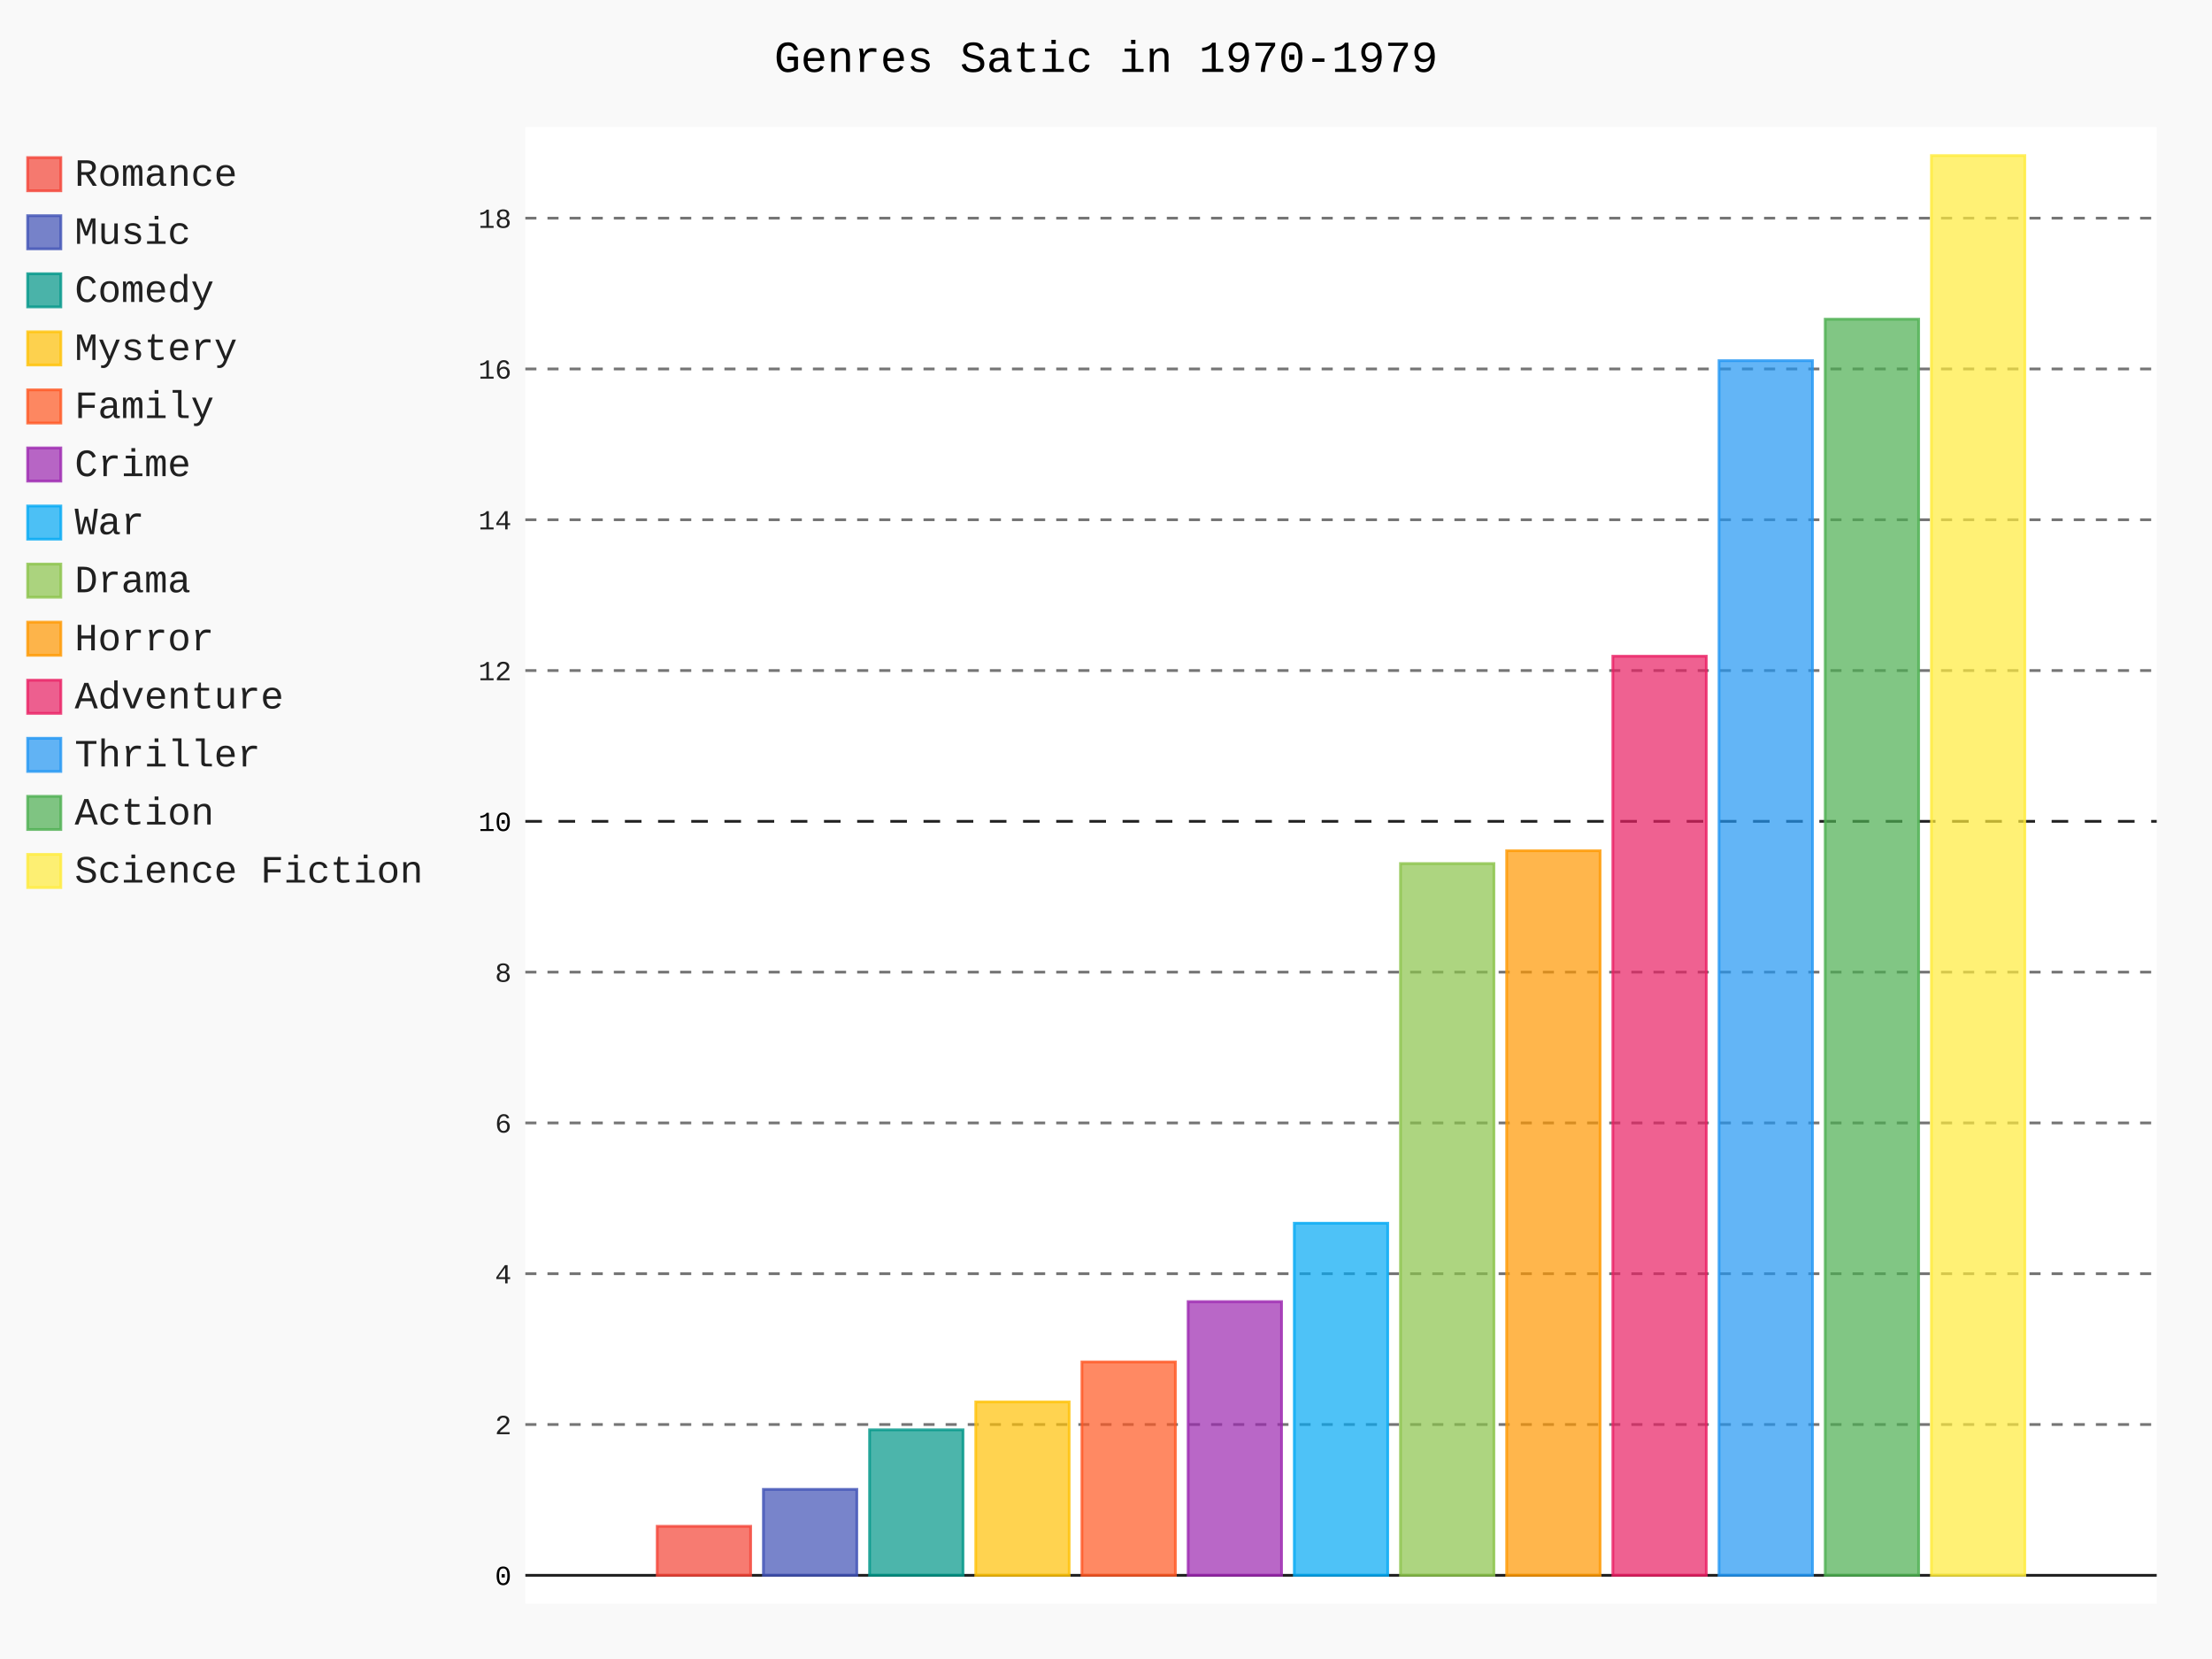
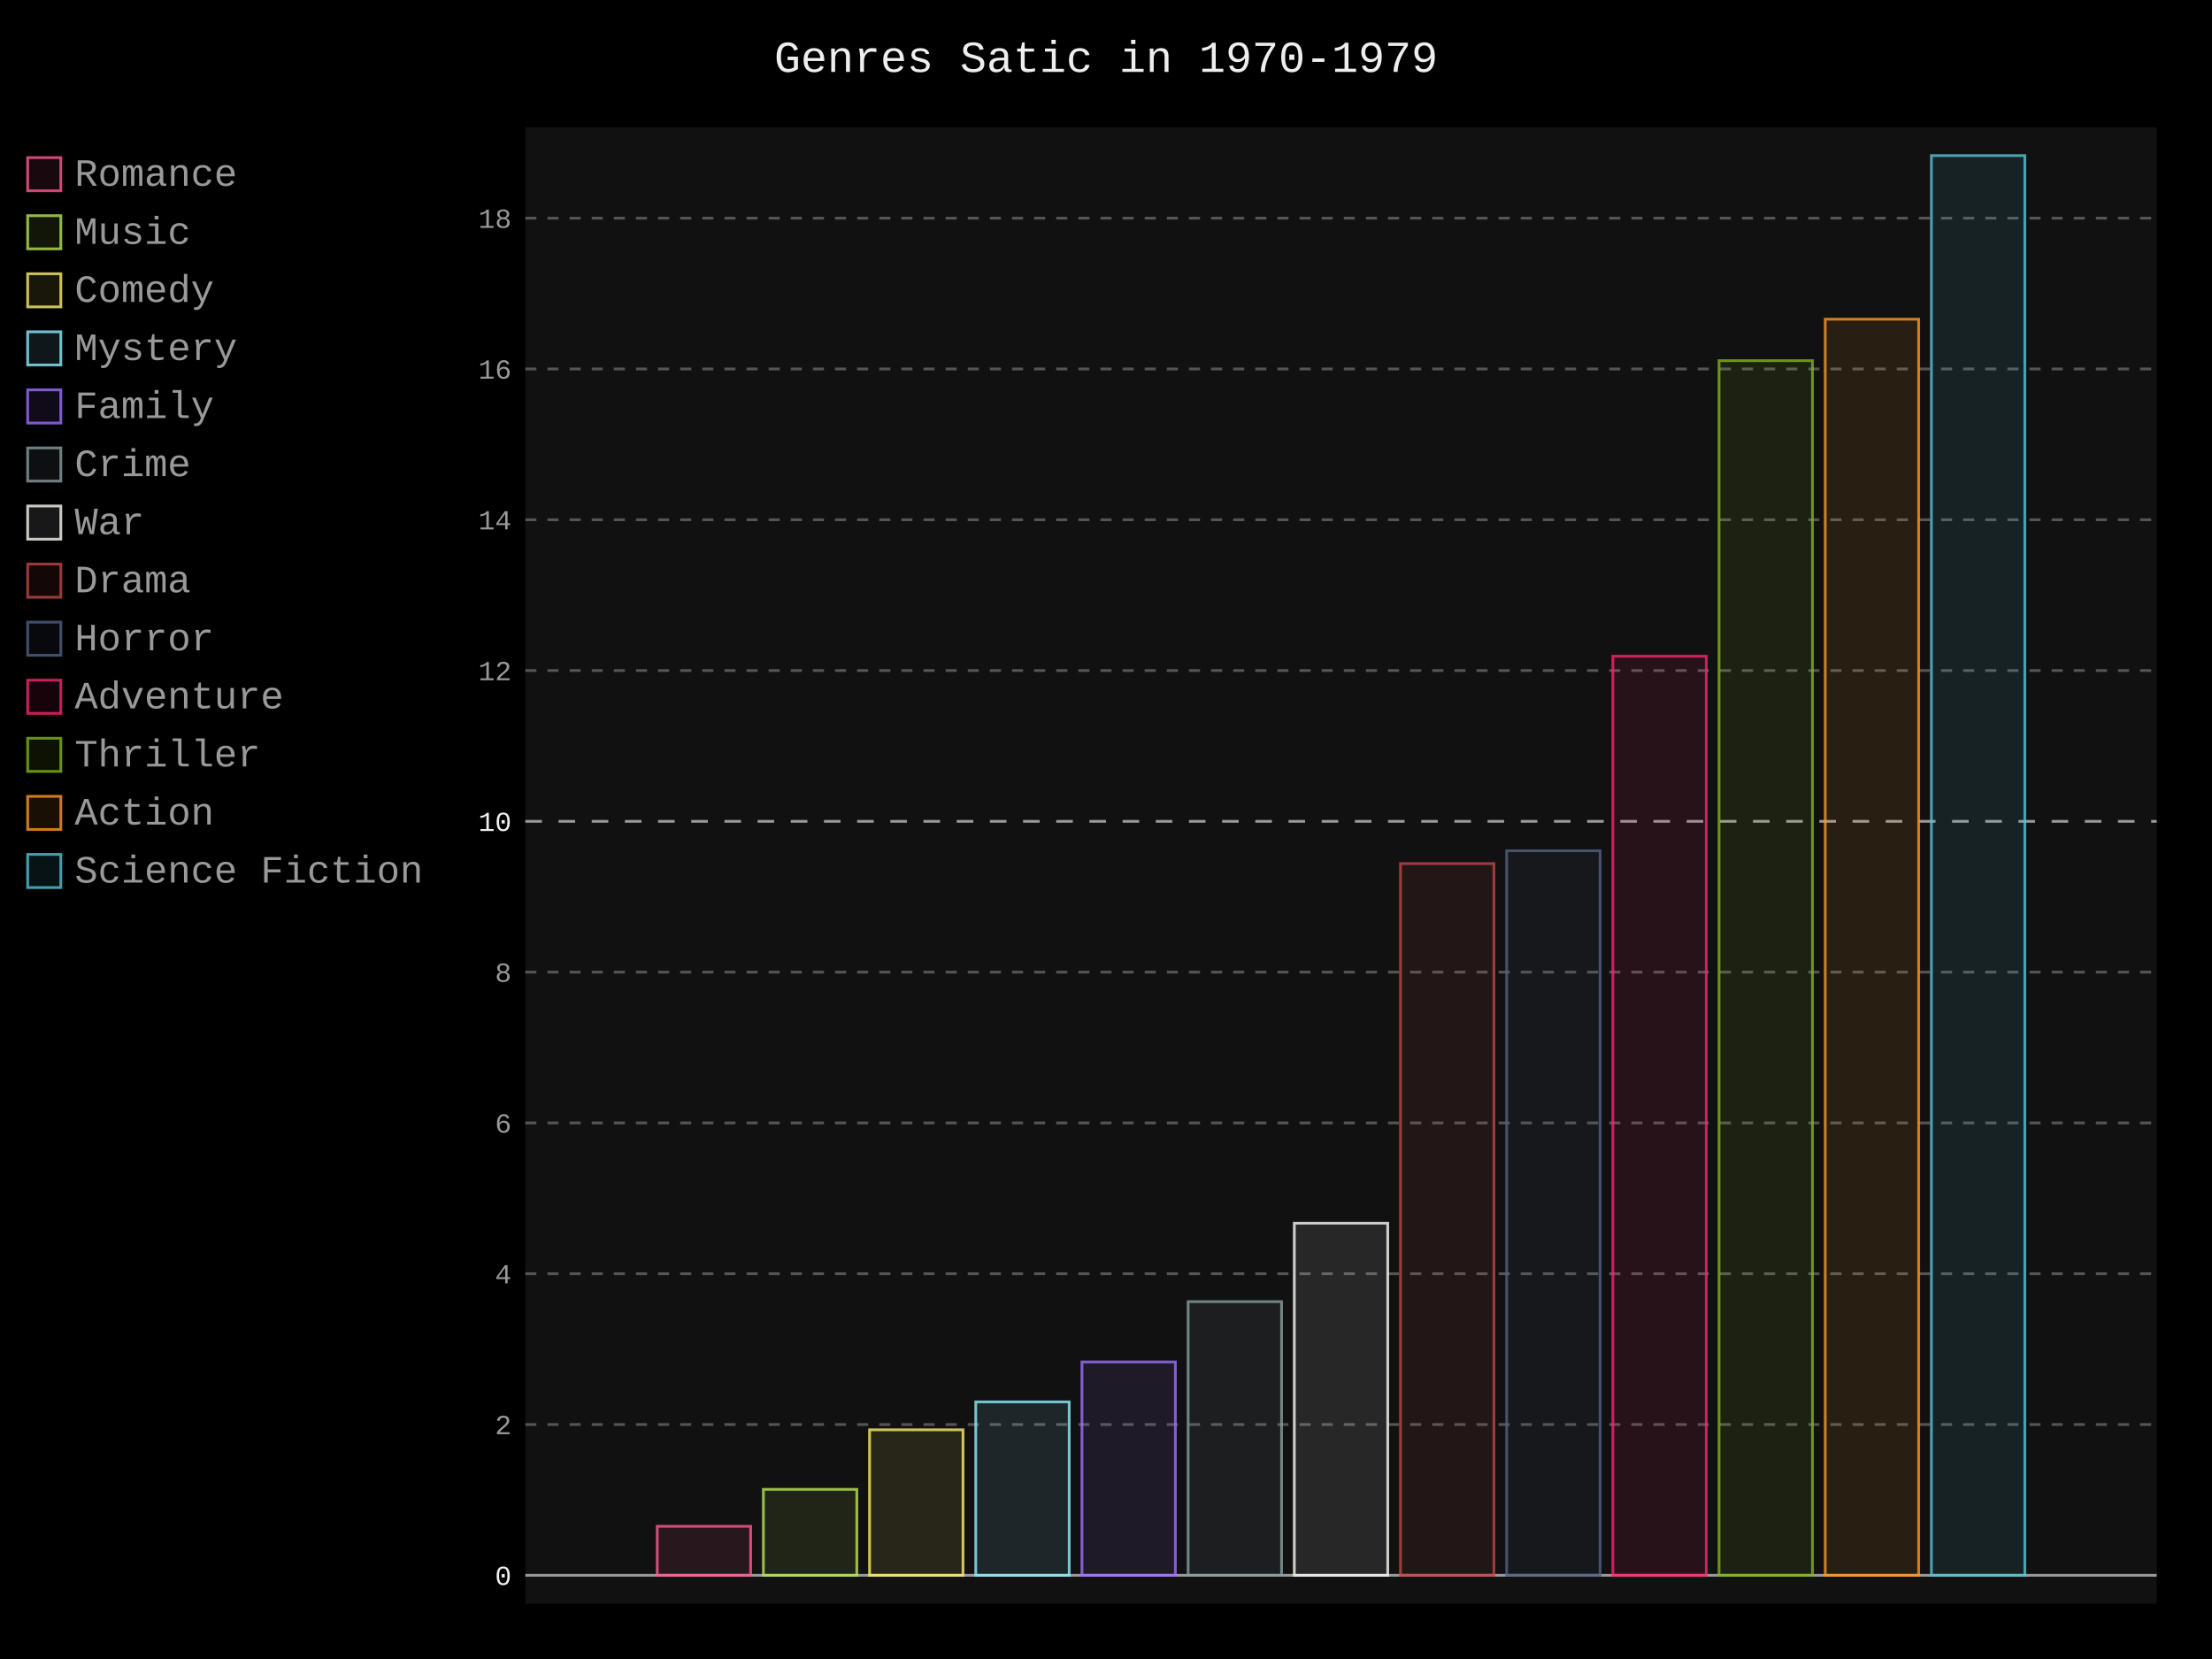
- <svg xmlns="http://www.w3.org/2000/svg" class="pygal-chart" id="chart-ab28b02b-cae5-4dbb-90d5-7d18bdb6a89e" viewBox="0 0 800 600">
+ <svg xmlns="http://www.w3.org/2000/svg" class="pygal-chart" id="chart-a2d0f474-069b-496f-a516-1828d5f1f3b5" viewBox="0 0 800 600">
  <defs>
-     <style type="text/css">#chart-ab28b02b-cae5-4dbb-90d5-7d18bdb6a89e{-webkit-user-select:none;-webkit-font-smoothing:antialiased;font-family:Consolas,"Liberation Mono",Menlo,Courier,monospace}#chart-ab28b02b-cae5-4dbb-90d5-7d18bdb6a89e .title{font-family:Consolas,"Liberation Mono",Menlo,Courier,monospace;font-size:16px}#chart-ab28b02b-cae5-4dbb-90d5-7d18bdb6a89e .legends .legend text{font-family:Consolas,"Liberation Mono",Menlo,Courier,monospace;font-size:14px}#chart-ab28b02b-cae5-4dbb-90d5-7d18bdb6a89e .axis text{font-family:Consolas,"Liberation Mono",Menlo,Courier,monospace;font-size:10px}#chart-ab28b02b-cae5-4dbb-90d5-7d18bdb6a89e .axis text.major{font-family:Consolas,"Liberation Mono",Menlo,Courier,monospace;font-size:10px}#chart-ab28b02b-cae5-4dbb-90d5-7d18bdb6a89e .text-overlay text.value{font-family:Consolas,"Liberation Mono",Menlo,Courier,monospace;font-size:16px}#chart-ab28b02b-cae5-4dbb-90d5-7d18bdb6a89e .text-overlay text.label{font-family:Consolas,"Liberation Mono",Menlo,Courier,monospace;font-size:10px}#chart-ab28b02b-cae5-4dbb-90d5-7d18bdb6a89e .tooltip{font-family:Consolas,"Liberation Mono",Menlo,Courier,monospace;font-size:14px}#chart-ab28b02b-cae5-4dbb-90d5-7d18bdb6a89e text.no_data{font-family:Consolas,"Liberation Mono",Menlo,Courier,monospace;font-size:64px}
- #chart-ab28b02b-cae5-4dbb-90d5-7d18bdb6a89e{background-color:rgba(249,249,249,1)}#chart-ab28b02b-cae5-4dbb-90d5-7d18bdb6a89e path,#chart-ab28b02b-cae5-4dbb-90d5-7d18bdb6a89e line,#chart-ab28b02b-cae5-4dbb-90d5-7d18bdb6a89e rect,#chart-ab28b02b-cae5-4dbb-90d5-7d18bdb6a89e circle{-webkit-transition:150ms;-moz-transition:150ms;transition:150ms}#chart-ab28b02b-cae5-4dbb-90d5-7d18bdb6a89e .graph &gt; .background{fill:rgba(249,249,249,1)}#chart-ab28b02b-cae5-4dbb-90d5-7d18bdb6a89e .plot &gt; .background{fill:rgba(255,255,255,1)}#chart-ab28b02b-cae5-4dbb-90d5-7d18bdb6a89e .graph{fill:rgba(0,0,0,.87)}#chart-ab28b02b-cae5-4dbb-90d5-7d18bdb6a89e text.no_data{fill:rgba(0,0,0,1)}#chart-ab28b02b-cae5-4dbb-90d5-7d18bdb6a89e .title{fill:rgba(0,0,0,1)}#chart-ab28b02b-cae5-4dbb-90d5-7d18bdb6a89e .legends .legend text{fill:rgba(0,0,0,.87)}#chart-ab28b02b-cae5-4dbb-90d5-7d18bdb6a89e .legends .legend:hover text{fill:rgba(0,0,0,1)}#chart-ab28b02b-cae5-4dbb-90d5-7d18bdb6a89e .axis .line{stroke:rgba(0,0,0,1)}#chart-ab28b02b-cae5-4dbb-90d5-7d18bdb6a89e .axis .guide.line{stroke:rgba(0,0,0,.54)}#chart-ab28b02b-cae5-4dbb-90d5-7d18bdb6a89e .axis .major.line{stroke:rgba(0,0,0,.87)}#chart-ab28b02b-cae5-4dbb-90d5-7d18bdb6a89e .axis text.major{fill:rgba(0,0,0,1)}#chart-ab28b02b-cae5-4dbb-90d5-7d18bdb6a89e .axis.y .guides:hover .guide.line,#chart-ab28b02b-cae5-4dbb-90d5-7d18bdb6a89e .line-graph .axis.x .guides:hover .guide.line,#chart-ab28b02b-cae5-4dbb-90d5-7d18bdb6a89e .stackedline-graph .axis.x .guides:hover .guide.line,#chart-ab28b02b-cae5-4dbb-90d5-7d18bdb6a89e .xy-graph .axis.x .guides:hover .guide.line{stroke:rgba(0,0,0,1)}#chart-ab28b02b-cae5-4dbb-90d5-7d18bdb6a89e .axis .guides:hover text{fill:rgba(0,0,0,1)}#chart-ab28b02b-cae5-4dbb-90d5-7d18bdb6a89e .reactive{fill-opacity:.7;stroke-opacity:.8}#chart-ab28b02b-cae5-4dbb-90d5-7d18bdb6a89e .ci{stroke:rgba(0,0,0,.87)}#chart-ab28b02b-cae5-4dbb-90d5-7d18bdb6a89e .reactive.active,#chart-ab28b02b-cae5-4dbb-90d5-7d18bdb6a89e .active .reactive{fill-opacity:.8;stroke-opacity:.9;stroke-width:4}#chart-ab28b02b-cae5-4dbb-90d5-7d18bdb6a89e .ci .reactive.active{stroke-width:1.5}#chart-ab28b02b-cae5-4dbb-90d5-7d18bdb6a89e .series text{fill:rgba(0,0,0,1)}#chart-ab28b02b-cae5-4dbb-90d5-7d18bdb6a89e .tooltip rect{fill:rgba(255,255,255,1);stroke:rgba(0,0,0,1);-webkit-transition:opacity 150ms;-moz-transition:opacity 150ms;transition:opacity 150ms}#chart-ab28b02b-cae5-4dbb-90d5-7d18bdb6a89e .tooltip .label{fill:rgba(0,0,0,.87)}#chart-ab28b02b-cae5-4dbb-90d5-7d18bdb6a89e .tooltip .label{fill:rgba(0,0,0,.87)}#chart-ab28b02b-cae5-4dbb-90d5-7d18bdb6a89e .tooltip .legend{font-size:.8em;fill:rgba(0,0,0,.54)}#chart-ab28b02b-cae5-4dbb-90d5-7d18bdb6a89e .tooltip .x_label{font-size:.6em;fill:rgba(0,0,0,1)}#chart-ab28b02b-cae5-4dbb-90d5-7d18bdb6a89e .tooltip .xlink{font-size:.5em;text-decoration:underline}#chart-ab28b02b-cae5-4dbb-90d5-7d18bdb6a89e .tooltip .value{font-size:1.5em}#chart-ab28b02b-cae5-4dbb-90d5-7d18bdb6a89e .bound{font-size:.5em}#chart-ab28b02b-cae5-4dbb-90d5-7d18bdb6a89e .max-value{font-size:.75em;fill:rgba(0,0,0,.54)}#chart-ab28b02b-cae5-4dbb-90d5-7d18bdb6a89e .map-element{fill:rgba(255,255,255,1);stroke:rgba(0,0,0,.54) !important}#chart-ab28b02b-cae5-4dbb-90d5-7d18bdb6a89e .map-element .reactive{fill-opacity:inherit;stroke-opacity:inherit}#chart-ab28b02b-cae5-4dbb-90d5-7d18bdb6a89e .color-0,#chart-ab28b02b-cae5-4dbb-90d5-7d18bdb6a89e .color-0 a:visited{stroke:#F44336;fill:#F44336}#chart-ab28b02b-cae5-4dbb-90d5-7d18bdb6a89e .color-1,#chart-ab28b02b-cae5-4dbb-90d5-7d18bdb6a89e .color-1 a:visited{stroke:#3F51B5;fill:#3F51B5}#chart-ab28b02b-cae5-4dbb-90d5-7d18bdb6a89e .color-2,#chart-ab28b02b-cae5-4dbb-90d5-7d18bdb6a89e .color-2 a:visited{stroke:#009688;fill:#009688}#chart-ab28b02b-cae5-4dbb-90d5-7d18bdb6a89e .color-3,#chart-ab28b02b-cae5-4dbb-90d5-7d18bdb6a89e .color-3 a:visited{stroke:#FFC107;fill:#FFC107}#chart-ab28b02b-cae5-4dbb-90d5-7d18bdb6a89e .color-4,#chart-ab28b02b-cae5-4dbb-90d5-7d18bdb6a89e .color-4 a:visited{stroke:#FF5722;fill:#FF5722}#chart-ab28b02b-cae5-4dbb-90d5-7d18bdb6a89e .color-5,#chart-ab28b02b-cae5-4dbb-90d5-7d18bdb6a89e .color-5 a:visited{stroke:#9C27B0;fill:#9C27B0}#chart-ab28b02b-cae5-4dbb-90d5-7d18bdb6a89e .color-6,#chart-ab28b02b-cae5-4dbb-90d5-7d18bdb6a89e .color-6 a:visited{stroke:#03A9F4;fill:#03A9F4}#chart-ab28b02b-cae5-4dbb-90d5-7d18bdb6a89e .color-7,#chart-ab28b02b-cae5-4dbb-90d5-7d18bdb6a89e .color-7 a:visited{stroke:#8BC34A;fill:#8BC34A}#chart-ab28b02b-cae5-4dbb-90d5-7d18bdb6a89e .color-8,#chart-ab28b02b-cae5-4dbb-90d5-7d18bdb6a89e .color-8 a:visited{stroke:#FF9800;fill:#FF9800}#chart-ab28b02b-cae5-4dbb-90d5-7d18bdb6a89e .color-9,#chart-ab28b02b-cae5-4dbb-90d5-7d18bdb6a89e .color-9 a:visited{stroke:#E91E63;fill:#E91E63}#chart-ab28b02b-cae5-4dbb-90d5-7d18bdb6a89e .color-10,#chart-ab28b02b-cae5-4dbb-90d5-7d18bdb6a89e .color-10 a:visited{stroke:#2196F3;fill:#2196F3}#chart-ab28b02b-cae5-4dbb-90d5-7d18bdb6a89e .color-11,#chart-ab28b02b-cae5-4dbb-90d5-7d18bdb6a89e .color-11 a:visited{stroke:#4CAF50;fill:#4CAF50}#chart-ab28b02b-cae5-4dbb-90d5-7d18bdb6a89e .color-12,#chart-ab28b02b-cae5-4dbb-90d5-7d18bdb6a89e .color-12 a:visited{stroke:#FFEB3B;fill:#FFEB3B}#chart-ab28b02b-cae5-4dbb-90d5-7d18bdb6a89e .text-overlay .color-0 text{fill:black}#chart-ab28b02b-cae5-4dbb-90d5-7d18bdb6a89e .text-overlay .color-1 text{fill:black}#chart-ab28b02b-cae5-4dbb-90d5-7d18bdb6a89e .text-overlay .color-2 text{fill:black}#chart-ab28b02b-cae5-4dbb-90d5-7d18bdb6a89e .text-overlay .color-3 text{fill:black}#chart-ab28b02b-cae5-4dbb-90d5-7d18bdb6a89e .text-overlay .color-4 text{fill:black}#chart-ab28b02b-cae5-4dbb-90d5-7d18bdb6a89e .text-overlay .color-5 text{fill:black}#chart-ab28b02b-cae5-4dbb-90d5-7d18bdb6a89e .text-overlay .color-6 text{fill:black}#chart-ab28b02b-cae5-4dbb-90d5-7d18bdb6a89e .text-overlay .color-7 text{fill:black}#chart-ab28b02b-cae5-4dbb-90d5-7d18bdb6a89e .text-overlay .color-8 text{fill:black}#chart-ab28b02b-cae5-4dbb-90d5-7d18bdb6a89e .text-overlay .color-9 text{fill:black}#chart-ab28b02b-cae5-4dbb-90d5-7d18bdb6a89e .text-overlay .color-10 text{fill:black}#chart-ab28b02b-cae5-4dbb-90d5-7d18bdb6a89e .text-overlay .color-11 text{fill:black}#chart-ab28b02b-cae5-4dbb-90d5-7d18bdb6a89e .text-overlay .color-12 text{fill:black}
- #chart-ab28b02b-cae5-4dbb-90d5-7d18bdb6a89e text.no_data{text-anchor:middle}#chart-ab28b02b-cae5-4dbb-90d5-7d18bdb6a89e .guide.line{fill:none}#chart-ab28b02b-cae5-4dbb-90d5-7d18bdb6a89e .centered{text-anchor:middle}#chart-ab28b02b-cae5-4dbb-90d5-7d18bdb6a89e .title{text-anchor:middle}#chart-ab28b02b-cae5-4dbb-90d5-7d18bdb6a89e .legends .legend text{fill-opacity:1}#chart-ab28b02b-cae5-4dbb-90d5-7d18bdb6a89e .axis.x text{text-anchor:middle}#chart-ab28b02b-cae5-4dbb-90d5-7d18bdb6a89e .axis.x:not(.web) text[transform]{text-anchor:start}#chart-ab28b02b-cae5-4dbb-90d5-7d18bdb6a89e .axis.x:not(.web) text[transform].backwards{text-anchor:end}#chart-ab28b02b-cae5-4dbb-90d5-7d18bdb6a89e .axis.y text{text-anchor:end}#chart-ab28b02b-cae5-4dbb-90d5-7d18bdb6a89e .axis.y text[transform].backwards{text-anchor:start}#chart-ab28b02b-cae5-4dbb-90d5-7d18bdb6a89e .axis.y2 text{text-anchor:start}#chart-ab28b02b-cae5-4dbb-90d5-7d18bdb6a89e .axis.y2 text[transform].backwards{text-anchor:end}#chart-ab28b02b-cae5-4dbb-90d5-7d18bdb6a89e .axis .guide.line{stroke-dasharray:4,4}#chart-ab28b02b-cae5-4dbb-90d5-7d18bdb6a89e .axis .major.guide.line{stroke-dasharray:6,6}#chart-ab28b02b-cae5-4dbb-90d5-7d18bdb6a89e .horizontal .axis.y .guide.line,#chart-ab28b02b-cae5-4dbb-90d5-7d18bdb6a89e .horizontal .axis.y2 .guide.line,#chart-ab28b02b-cae5-4dbb-90d5-7d18bdb6a89e .vertical .axis.x .guide.line{opacity:0}#chart-ab28b02b-cae5-4dbb-90d5-7d18bdb6a89e .horizontal .axis.always_show .guide.line,#chart-ab28b02b-cae5-4dbb-90d5-7d18bdb6a89e .vertical .axis.always_show .guide.line{opacity:1 !important}#chart-ab28b02b-cae5-4dbb-90d5-7d18bdb6a89e .axis.y .guides:hover .guide.line,#chart-ab28b02b-cae5-4dbb-90d5-7d18bdb6a89e .axis.y2 .guides:hover .guide.line,#chart-ab28b02b-cae5-4dbb-90d5-7d18bdb6a89e .axis.x .guides:hover .guide.line{opacity:1}#chart-ab28b02b-cae5-4dbb-90d5-7d18bdb6a89e .axis .guides:hover text{opacity:1}#chart-ab28b02b-cae5-4dbb-90d5-7d18bdb6a89e .nofill{fill:none}#chart-ab28b02b-cae5-4dbb-90d5-7d18bdb6a89e .subtle-fill{fill-opacity:.2}#chart-ab28b02b-cae5-4dbb-90d5-7d18bdb6a89e .dot{stroke-width:1px;fill-opacity:1}#chart-ab28b02b-cae5-4dbb-90d5-7d18bdb6a89e .dot.active{stroke-width:5px}#chart-ab28b02b-cae5-4dbb-90d5-7d18bdb6a89e .dot.negative{fill:transparent}#chart-ab28b02b-cae5-4dbb-90d5-7d18bdb6a89e text,#chart-ab28b02b-cae5-4dbb-90d5-7d18bdb6a89e tspan{stroke:none !important}#chart-ab28b02b-cae5-4dbb-90d5-7d18bdb6a89e .series text.active{opacity:1}#chart-ab28b02b-cae5-4dbb-90d5-7d18bdb6a89e .tooltip rect{fill-opacity:.95;stroke-width:.5}#chart-ab28b02b-cae5-4dbb-90d5-7d18bdb6a89e .tooltip text{fill-opacity:1}#chart-ab28b02b-cae5-4dbb-90d5-7d18bdb6a89e .showable{visibility:hidden}#chart-ab28b02b-cae5-4dbb-90d5-7d18bdb6a89e .showable.shown{visibility:visible}#chart-ab28b02b-cae5-4dbb-90d5-7d18bdb6a89e .gauge-background{fill:rgba(229,229,229,1);stroke:none}#chart-ab28b02b-cae5-4dbb-90d5-7d18bdb6a89e .bg-lines{stroke:rgba(249,249,249,1);stroke-width:2px}</style>
+     <style type="text/css">#chart-a2d0f474-069b-496f-a516-1828d5f1f3b5{-webkit-user-select:none;-webkit-font-smoothing:antialiased;font-family:Consolas,"Liberation Mono",Menlo,Courier,monospace}#chart-a2d0f474-069b-496f-a516-1828d5f1f3b5 .title{font-family:Consolas,"Liberation Mono",Menlo,Courier,monospace;font-size:16px}#chart-a2d0f474-069b-496f-a516-1828d5f1f3b5 .legends .legend text{font-family:Consolas,"Liberation Mono",Menlo,Courier,monospace;font-size:14px}#chart-a2d0f474-069b-496f-a516-1828d5f1f3b5 .axis text{font-family:Consolas,"Liberation Mono",Menlo,Courier,monospace;font-size:10px}#chart-a2d0f474-069b-496f-a516-1828d5f1f3b5 .axis text.major{font-family:Consolas,"Liberation Mono",Menlo,Courier,monospace;font-size:10px}#chart-a2d0f474-069b-496f-a516-1828d5f1f3b5 .text-overlay text.value{font-family:Consolas,"Liberation Mono",Menlo,Courier,monospace;font-size:16px}#chart-a2d0f474-069b-496f-a516-1828d5f1f3b5 .text-overlay text.label{font-family:Consolas,"Liberation Mono",Menlo,Courier,monospace;font-size:10px}#chart-a2d0f474-069b-496f-a516-1828d5f1f3b5 .tooltip{font-family:Consolas,"Liberation Mono",Menlo,Courier,monospace;font-size:14px}#chart-a2d0f474-069b-496f-a516-1828d5f1f3b5 text.no_data{font-family:Consolas,"Liberation Mono",Menlo,Courier,monospace;font-size:64px}
+ #chart-a2d0f474-069b-496f-a516-1828d5f1f3b5{background-color:black}#chart-a2d0f474-069b-496f-a516-1828d5f1f3b5 path,#chart-a2d0f474-069b-496f-a516-1828d5f1f3b5 line,#chart-a2d0f474-069b-496f-a516-1828d5f1f3b5 rect,#chart-a2d0f474-069b-496f-a516-1828d5f1f3b5 circle{-webkit-transition:1s ease-out;-moz-transition:1s ease-out;transition:1s ease-out}#chart-a2d0f474-069b-496f-a516-1828d5f1f3b5 .graph &gt; .background{fill:black}#chart-a2d0f474-069b-496f-a516-1828d5f1f3b5 .plot &gt; .background{fill:#111}#chart-a2d0f474-069b-496f-a516-1828d5f1f3b5 .graph{fill:#999}#chart-a2d0f474-069b-496f-a516-1828d5f1f3b5 text.no_data{fill:#eee}#chart-a2d0f474-069b-496f-a516-1828d5f1f3b5 .title{fill:#eee}#chart-a2d0f474-069b-496f-a516-1828d5f1f3b5 .legends .legend text{fill:#999}#chart-a2d0f474-069b-496f-a516-1828d5f1f3b5 .legends .legend:hover text{fill:#eee}#chart-a2d0f474-069b-496f-a516-1828d5f1f3b5 .axis .line{stroke:#eee}#chart-a2d0f474-069b-496f-a516-1828d5f1f3b5 .axis .guide.line{stroke:#555}#chart-a2d0f474-069b-496f-a516-1828d5f1f3b5 .axis .major.line{stroke:#999}#chart-a2d0f474-069b-496f-a516-1828d5f1f3b5 .axis text.major{fill:#eee}#chart-a2d0f474-069b-496f-a516-1828d5f1f3b5 .axis.y .guides:hover .guide.line,#chart-a2d0f474-069b-496f-a516-1828d5f1f3b5 .line-graph .axis.x .guides:hover .guide.line,#chart-a2d0f474-069b-496f-a516-1828d5f1f3b5 .stackedline-graph .axis.x .guides:hover .guide.line,#chart-a2d0f474-069b-496f-a516-1828d5f1f3b5 .xy-graph .axis.x .guides:hover .guide.line{stroke:#eee}#chart-a2d0f474-069b-496f-a516-1828d5f1f3b5 .axis .guides:hover text{fill:#eee}#chart-a2d0f474-069b-496f-a516-1828d5f1f3b5 .reactive{fill-opacity:.1;stroke-opacity:.8}#chart-a2d0f474-069b-496f-a516-1828d5f1f3b5 .ci{stroke:#999}#chart-a2d0f474-069b-496f-a516-1828d5f1f3b5 .reactive.active,#chart-a2d0f474-069b-496f-a516-1828d5f1f3b5 .active .reactive{fill-opacity:.75;stroke-opacity:.9;stroke-width:4}#chart-a2d0f474-069b-496f-a516-1828d5f1f3b5 .ci .reactive.active{stroke-width:1.5}#chart-a2d0f474-069b-496f-a516-1828d5f1f3b5 .series text{fill:#eee}#chart-a2d0f474-069b-496f-a516-1828d5f1f3b5 .tooltip rect{fill:#111;stroke:#eee;-webkit-transition:opacity 1s ease-out;-moz-transition:opacity 1s ease-out;transition:opacity 1s ease-out}#chart-a2d0f474-069b-496f-a516-1828d5f1f3b5 .tooltip .label{fill:#999}#chart-a2d0f474-069b-496f-a516-1828d5f1f3b5 .tooltip .label{fill:#999}#chart-a2d0f474-069b-496f-a516-1828d5f1f3b5 .tooltip .legend{font-size:.8em;fill:#555}#chart-a2d0f474-069b-496f-a516-1828d5f1f3b5 .tooltip .x_label{font-size:.6em;fill:#eee}#chart-a2d0f474-069b-496f-a516-1828d5f1f3b5 .tooltip .xlink{font-size:.5em;text-decoration:underline}#chart-a2d0f474-069b-496f-a516-1828d5f1f3b5 .tooltip .value{font-size:1.5em}#chart-a2d0f474-069b-496f-a516-1828d5f1f3b5 .bound{font-size:.5em}#chart-a2d0f474-069b-496f-a516-1828d5f1f3b5 .max-value{font-size:.75em;fill:#555}#chart-a2d0f474-069b-496f-a516-1828d5f1f3b5 .map-element{fill:#111;stroke:#555 !important}#chart-a2d0f474-069b-496f-a516-1828d5f1f3b5 .map-element .reactive{fill-opacity:inherit;stroke-opacity:inherit}#chart-a2d0f474-069b-496f-a516-1828d5f1f3b5 .color-0,#chart-a2d0f474-069b-496f-a516-1828d5f1f3b5 .color-0 a:visited{stroke:#ff5995;fill:#ff5995}#chart-a2d0f474-069b-496f-a516-1828d5f1f3b5 .color-1,#chart-a2d0f474-069b-496f-a516-1828d5f1f3b5 .color-1 a:visited{stroke:#b6e354;fill:#b6e354}#chart-a2d0f474-069b-496f-a516-1828d5f1f3b5 .color-2,#chart-a2d0f474-069b-496f-a516-1828d5f1f3b5 .color-2 a:visited{stroke:#feed6c;fill:#feed6c}#chart-a2d0f474-069b-496f-a516-1828d5f1f3b5 .color-3,#chart-a2d0f474-069b-496f-a516-1828d5f1f3b5 .color-3 a:visited{stroke:#8cedff;fill:#8cedff}#chart-a2d0f474-069b-496f-a516-1828d5f1f3b5 .color-4,#chart-a2d0f474-069b-496f-a516-1828d5f1f3b5 .color-4 a:visited{stroke:#9e6ffe;fill:#9e6ffe}#chart-a2d0f474-069b-496f-a516-1828d5f1f3b5 .color-5,#chart-a2d0f474-069b-496f-a516-1828d5f1f3b5 .color-5 a:visited{stroke:#899ca1;fill:#899ca1}#chart-a2d0f474-069b-496f-a516-1828d5f1f3b5 .color-6,#chart-a2d0f474-069b-496f-a516-1828d5f1f3b5 .color-6 a:visited{stroke:#f8f8f2;fill:#f8f8f2}#chart-a2d0f474-069b-496f-a516-1828d5f1f3b5 .color-7,#chart-a2d0f474-069b-496f-a516-1828d5f1f3b5 .color-7 a:visited{stroke:#bf4646;fill:#bf4646}#chart-a2d0f474-069b-496f-a516-1828d5f1f3b5 .color-8,#chart-a2d0f474-069b-496f-a516-1828d5f1f3b5 .color-8 a:visited{stroke:#516083;fill:#516083}#chart-a2d0f474-069b-496f-a516-1828d5f1f3b5 .color-9,#chart-a2d0f474-069b-496f-a516-1828d5f1f3b5 .color-9 a:visited{stroke:#f92672;fill:#f92672}#chart-a2d0f474-069b-496f-a516-1828d5f1f3b5 .color-10,#chart-a2d0f474-069b-496f-a516-1828d5f1f3b5 .color-10 a:visited{stroke:#82b414;fill:#82b414}#chart-a2d0f474-069b-496f-a516-1828d5f1f3b5 .color-11,#chart-a2d0f474-069b-496f-a516-1828d5f1f3b5 .color-11 a:visited{stroke:#fd971f;fill:#fd971f}#chart-a2d0f474-069b-496f-a516-1828d5f1f3b5 .color-12,#chart-a2d0f474-069b-496f-a516-1828d5f1f3b5 .color-12 a:visited{stroke:#56c2d6;fill:#56c2d6}#chart-a2d0f474-069b-496f-a516-1828d5f1f3b5 .text-overlay .color-0 text{fill:black}#chart-a2d0f474-069b-496f-a516-1828d5f1f3b5 .text-overlay .color-1 text{fill:black}#chart-a2d0f474-069b-496f-a516-1828d5f1f3b5 .text-overlay .color-2 text{fill:black}#chart-a2d0f474-069b-496f-a516-1828d5f1f3b5 .text-overlay .color-3 text{fill:black}#chart-a2d0f474-069b-496f-a516-1828d5f1f3b5 .text-overlay .color-4 text{fill:black}#chart-a2d0f474-069b-496f-a516-1828d5f1f3b5 .text-overlay .color-5 text{fill:black}#chart-a2d0f474-069b-496f-a516-1828d5f1f3b5 .text-overlay .color-6 text{fill:black}#chart-a2d0f474-069b-496f-a516-1828d5f1f3b5 .text-overlay .color-7 text{fill:black}#chart-a2d0f474-069b-496f-a516-1828d5f1f3b5 .text-overlay .color-8 text{fill:black}#chart-a2d0f474-069b-496f-a516-1828d5f1f3b5 .text-overlay .color-9 text{fill:black}#chart-a2d0f474-069b-496f-a516-1828d5f1f3b5 .text-overlay .color-10 text{fill:black}#chart-a2d0f474-069b-496f-a516-1828d5f1f3b5 .text-overlay .color-11 text{fill:black}#chart-a2d0f474-069b-496f-a516-1828d5f1f3b5 .text-overlay .color-12 text{fill:black}
+ #chart-a2d0f474-069b-496f-a516-1828d5f1f3b5 text.no_data{text-anchor:middle}#chart-a2d0f474-069b-496f-a516-1828d5f1f3b5 .guide.line{fill:none}#chart-a2d0f474-069b-496f-a516-1828d5f1f3b5 .centered{text-anchor:middle}#chart-a2d0f474-069b-496f-a516-1828d5f1f3b5 .title{text-anchor:middle}#chart-a2d0f474-069b-496f-a516-1828d5f1f3b5 .legends .legend text{fill-opacity:1}#chart-a2d0f474-069b-496f-a516-1828d5f1f3b5 .axis.x text{text-anchor:middle}#chart-a2d0f474-069b-496f-a516-1828d5f1f3b5 .axis.x:not(.web) text[transform]{text-anchor:start}#chart-a2d0f474-069b-496f-a516-1828d5f1f3b5 .axis.x:not(.web) text[transform].backwards{text-anchor:end}#chart-a2d0f474-069b-496f-a516-1828d5f1f3b5 .axis.y text{text-anchor:end}#chart-a2d0f474-069b-496f-a516-1828d5f1f3b5 .axis.y text[transform].backwards{text-anchor:start}#chart-a2d0f474-069b-496f-a516-1828d5f1f3b5 .axis.y2 text{text-anchor:start}#chart-a2d0f474-069b-496f-a516-1828d5f1f3b5 .axis.y2 text[transform].backwards{text-anchor:end}#chart-a2d0f474-069b-496f-a516-1828d5f1f3b5 .axis .guide.line{stroke-dasharray:4,4}#chart-a2d0f474-069b-496f-a516-1828d5f1f3b5 .axis .major.guide.line{stroke-dasharray:6,6}#chart-a2d0f474-069b-496f-a516-1828d5f1f3b5 .horizontal .axis.y .guide.line,#chart-a2d0f474-069b-496f-a516-1828d5f1f3b5 .horizontal .axis.y2 .guide.line,#chart-a2d0f474-069b-496f-a516-1828d5f1f3b5 .vertical .axis.x .guide.line{opacity:0}#chart-a2d0f474-069b-496f-a516-1828d5f1f3b5 .horizontal .axis.always_show .guide.line,#chart-a2d0f474-069b-496f-a516-1828d5f1f3b5 .vertical .axis.always_show .guide.line{opacity:1 !important}#chart-a2d0f474-069b-496f-a516-1828d5f1f3b5 .axis.y .guides:hover .guide.line,#chart-a2d0f474-069b-496f-a516-1828d5f1f3b5 .axis.y2 .guides:hover .guide.line,#chart-a2d0f474-069b-496f-a516-1828d5f1f3b5 .axis.x .guides:hover .guide.line{opacity:1}#chart-a2d0f474-069b-496f-a516-1828d5f1f3b5 .axis .guides:hover text{opacity:1}#chart-a2d0f474-069b-496f-a516-1828d5f1f3b5 .nofill{fill:none}#chart-a2d0f474-069b-496f-a516-1828d5f1f3b5 .subtle-fill{fill-opacity:.2}#chart-a2d0f474-069b-496f-a516-1828d5f1f3b5 .dot{stroke-width:1px;fill-opacity:1}#chart-a2d0f474-069b-496f-a516-1828d5f1f3b5 .dot.active{stroke-width:5px}#chart-a2d0f474-069b-496f-a516-1828d5f1f3b5 .dot.negative{fill:transparent}#chart-a2d0f474-069b-496f-a516-1828d5f1f3b5 text,#chart-a2d0f474-069b-496f-a516-1828d5f1f3b5 tspan{stroke:none !important}#chart-a2d0f474-069b-496f-a516-1828d5f1f3b5 .series text.active{opacity:1}#chart-a2d0f474-069b-496f-a516-1828d5f1f3b5 .tooltip rect{fill-opacity:.95;stroke-width:.5}#chart-a2d0f474-069b-496f-a516-1828d5f1f3b5 .tooltip text{fill-opacity:1}#chart-a2d0f474-069b-496f-a516-1828d5f1f3b5 .showable{visibility:hidden}#chart-a2d0f474-069b-496f-a516-1828d5f1f3b5 .showable.shown{visibility:visible}#chart-a2d0f474-069b-496f-a516-1828d5f1f3b5 .gauge-background{fill:rgba(229,229,229,1);stroke:none}#chart-a2d0f474-069b-496f-a516-1828d5f1f3b5 .bg-lines{stroke:black;stroke-width:2px}</style>
  </defs>
  <g class="graph bar-graph vertical">
    <rect class="background" height="600" width="800" x="0" y="0" />
    <g class="plot" transform="translate(190, 46)">
      <rect class="background" height="534" width="590.0" x="0" y="0" />
      <g class="axis y always_show">
        <g class="guides">
          <path class="axis major line" d="M0 523.731 h590" />
          <text class="major" x="-5" y="527.231">0</text>
        </g>
        <g class="guides">
          <path class="guide line" d="M0 469.194 h590" />
          <text class="" x="-5" y="472.694">2</text>
        </g>
        <g class="guides">
          <path class="guide line" d="M0 414.658 h590" />
          <text class="" x="-5" y="418.158">4</text>
        </g>
        <g class="guides">
          <path class="guide line" d="M0 360.121 h590" />
          <text class="" x="-5" y="363.621">6</text>
        </g>
        <g class="guides">
          <path class="guide line" d="M0 305.585 h590" />
          <text class="" x="-5" y="309.085">8</text>
        </g>
        <g class="guides">
          <path class="major guide line" d="M0 251.048 h590" />
          <text class="major" x="-5" y="254.548">10</text>
        </g>
        <g class="guides">
          <path class="guide line" d="M0 196.512 h590" />
          <text class="" x="-5" y="200.012">12</text>
        </g>
        <g class="guides">
          <path class="guide line" d="M0 141.975 h590" />
          <text class="" x="-5" y="145.475">14</text>
        </g>
        <g class="guides">
          <path class="guide line" d="M0 87.438 h590" />
          <text class="" x="-5" y="90.938">16</text>
        </g>
        <g class="guides">
          <path class="guide line" d="M0 32.902 h590" />
          <text class="" x="-5" y="36.402">18</text>
        </g>
      </g>
      <g class="series serie-0 color-0">
        <g class="bars">
          <g class="bar">
            <rect class="rect reactive tooltip-trigger" height="17.724" rx="0" ry="0" width="33.794" x="47.689" y="506.006" />
          </g>
        </g>
      </g>
      <g class="series serie-1 color-1">
        <g class="bars">
          <g class="bar">
            <rect class="rect reactive tooltip-trigger" height="31.086" rx="0" ry="0" width="33.794" x="86.091" y="492.645" />
          </g>
        </g>
      </g>
      <g class="series serie-2 color-2">
        <g class="bars">
          <g class="bar">
            <rect class="rect reactive tooltip-trigger" height="52.628" rx="0" ry="0" width="33.794" x="124.493" y="471.103" />
          </g>
        </g>
      </g>
      <g class="series serie-3 color-3">
        <g class="bars">
          <g class="bar">
            <rect class="rect reactive tooltip-trigger" height="62.717" rx="0" ry="0" width="33.794" x="162.896" y="461.014" />
          </g>
        </g>
      </g>
      <g class="series serie-4 color-4">
        <g class="bars">
          <g class="bar">
            <rect class="rect reactive tooltip-trigger" height="77.169" rx="0" ry="0" width="33.794" x="201.298" y="446.562" />
          </g>
        </g>
      </g>
      <g class="series serie-5 color-5">
        <g class="bars">
          <g class="bar">
            <rect class="rect reactive tooltip-trigger" height="98.984" rx="0" ry="0" width="33.794" x="239.701" y="424.747" />
          </g>
        </g>
      </g>
      <g class="series serie-6 color-6">
        <g class="bars">
          <g class="bar">
            <rect class="rect reactive tooltip-trigger" height="127.343" rx="0" ry="0" width="33.794" x="278.103" y="396.388" />
          </g>
        </g>
      </g>
      <g class="series serie-7 color-7">
        <g class="bars">
          <g class="bar">
            <rect class="rect reactive tooltip-trigger" height="257.412" rx="0" ry="0" width="33.794" x="316.505" y="266.318" />
          </g>
        </g>
      </g>
      <g class="series serie-8 color-8">
        <g class="bars">
          <g class="bar">
            <rect class="rect reactive tooltip-trigger" height="262.048" rx="0" ry="0" width="33.794" x="354.908" y="261.683" />
          </g>
        </g>
      </g>
      <g class="series serie-9 color-9">
        <g class="bars">
          <g class="bar">
            <rect class="rect reactive tooltip-trigger" height="332.4" rx="0" ry="0" width="33.794" x="393.31" y="191.331" />
          </g>
        </g>
      </g>
      <g class="series serie-10 color-10">
        <g class="bars">
          <g class="bar">
            <rect class="rect reactive tooltip-trigger" height="439.292" rx="0" ry="0" width="33.794" x="431.712" y="84.439" />
          </g>
        </g>
      </g>
      <g class="series serie-11 color-11">
        <g class="bars">
          <g class="bar">
            <rect class="rect reactive tooltip-trigger" height="454.289" rx="0" ry="0" width="33.794" x="470.115" y="69.441" />
          </g>
        </g>
      </g>
      <g class="series serie-12 color-12">
        <g class="bars">
          <g class="bar">
            <rect class="rect reactive tooltip-trigger" height="513.462" rx="0" ry="0" width="33.794" x="508.517" y="10.269" />
          </g>
        </g>
      </g>
    </g>
    <g class="titles">
      <text class="title plot_title" x="400.0" y="26">Genres Satic in 1970-1979</text>
    </g>
    <g class="plot overlay" transform="translate(190, 46)">
      <g class="series serie-0 color-0" />
      <g class="series serie-1 color-1" />
      <g class="series serie-2 color-2" />
      <g class="series serie-3 color-3" />
      <g class="series serie-4 color-4" />
      <g class="series serie-5 color-5" />
      <g class="series serie-6 color-6" />
      <g class="series serie-7 color-7" />
      <g class="series serie-8 color-8" />
      <g class="series serie-9 color-9" />
      <g class="series serie-10 color-10" />
      <g class="series serie-11 color-11" />
      <g class="series serie-12 color-12" />
    </g>
    <g class="plot text-overlay" transform="translate(190, 46)">
      <g class="series serie-0 color-0" />
      <g class="series serie-1 color-1" />
      <g class="series serie-2 color-2" />
      <g class="series serie-3 color-3" />
      <g class="series serie-4 color-4" />
      <g class="series serie-5 color-5" />
      <g class="series serie-6 color-6" />
      <g class="series serie-7 color-7" />
      <g class="series serie-8 color-8" />
      <g class="series serie-9 color-9" />
      <g class="series serie-10 color-10" />
      <g class="series serie-11 color-11" />
      <g class="series serie-12 color-12" />
    </g>
    <g class="plot tooltip-overlay" transform="translate(190, 46)">
      <g class="tooltip" style="opacity: 0" transform="translate(0 0)">
        <rect class="tooltip-box" height="0" rx="0" ry="0" width="0" />
        <g class="text" />
      </g>
    </g>
    <g class="legends" transform="translate(10, 56)">
      <g class="legend reactive activate-serie" id="activate-serie-0">
        <rect class="color-0 reactive" height="12" width="12" x="0.0" y="1.0" />
        <text x="17.0" y="11.2">Romance</text>
      </g>
      <g class="legend reactive activate-serie" id="activate-serie-1">
        <rect class="color-1 reactive" height="12" width="12" x="0.0" y="22.0" />
        <text x="17.0" y="32.2">Music</text>
      </g>
      <g class="legend reactive activate-serie" id="activate-serie-2">
        <rect class="color-2 reactive" height="12" width="12" x="0.0" y="43.0" />
        <text x="17.0" y="53.2">Comedy</text>
      </g>
      <g class="legend reactive activate-serie" id="activate-serie-3">
        <rect class="color-3 reactive" height="12" width="12" x="0.0" y="64.0" />
        <text x="17.0" y="74.2">Mystery</text>
      </g>
      <g class="legend reactive activate-serie" id="activate-serie-4">
        <rect class="color-4 reactive" height="12" width="12" x="0.0" y="85.0" />
        <text x="17.0" y="95.2">Family</text>
      </g>
      <g class="legend reactive activate-serie" id="activate-serie-5">
        <rect class="color-5 reactive" height="12" width="12" x="0.0" y="106.0" />
        <text x="17.0" y="116.2">Crime</text>
      </g>
      <g class="legend reactive activate-serie" id="activate-serie-6">
        <rect class="color-6 reactive" height="12" width="12" x="0.0" y="127.0" />
        <text x="17.0" y="137.2">War</text>
      </g>
      <g class="legend reactive activate-serie" id="activate-serie-7">
        <rect class="color-7 reactive" height="12" width="12" x="0.0" y="148.0" />
        <text x="17.0" y="158.2">Drama</text>
      </g>
      <g class="legend reactive activate-serie" id="activate-serie-8">
        <rect class="color-8 reactive" height="12" width="12" x="0.0" y="169.0" />
        <text x="17.0" y="179.2">Horror</text>
      </g>
      <g class="legend reactive activate-serie" id="activate-serie-9">
        <rect class="color-9 reactive" height="12" width="12" x="0.0" y="190.0" />
        <text x="17.0" y="200.2">Adventure</text>
      </g>
      <g class="legend reactive activate-serie" id="activate-serie-10">
        <rect class="color-10 reactive" height="12" width="12" x="0.0" y="211.0" />
        <text x="17.0" y="221.2">Thriller</text>
      </g>
      <g class="legend reactive activate-serie" id="activate-serie-11">
        <rect class="color-11 reactive" height="12" width="12" x="0.0" y="232.0" />
        <text x="17.0" y="242.2">Action</text>
      </g>
      <g class="legend reactive activate-serie" id="activate-serie-12">
        <rect class="color-12 reactive" height="12" width="12" x="0.0" y="253.0" />
        <text x="17.0" y="263.2">Science Fiction</text>
      </g>
    </g>
    <g class="legends" transform="translate(790, 56)" />
  </g>
</svg>
